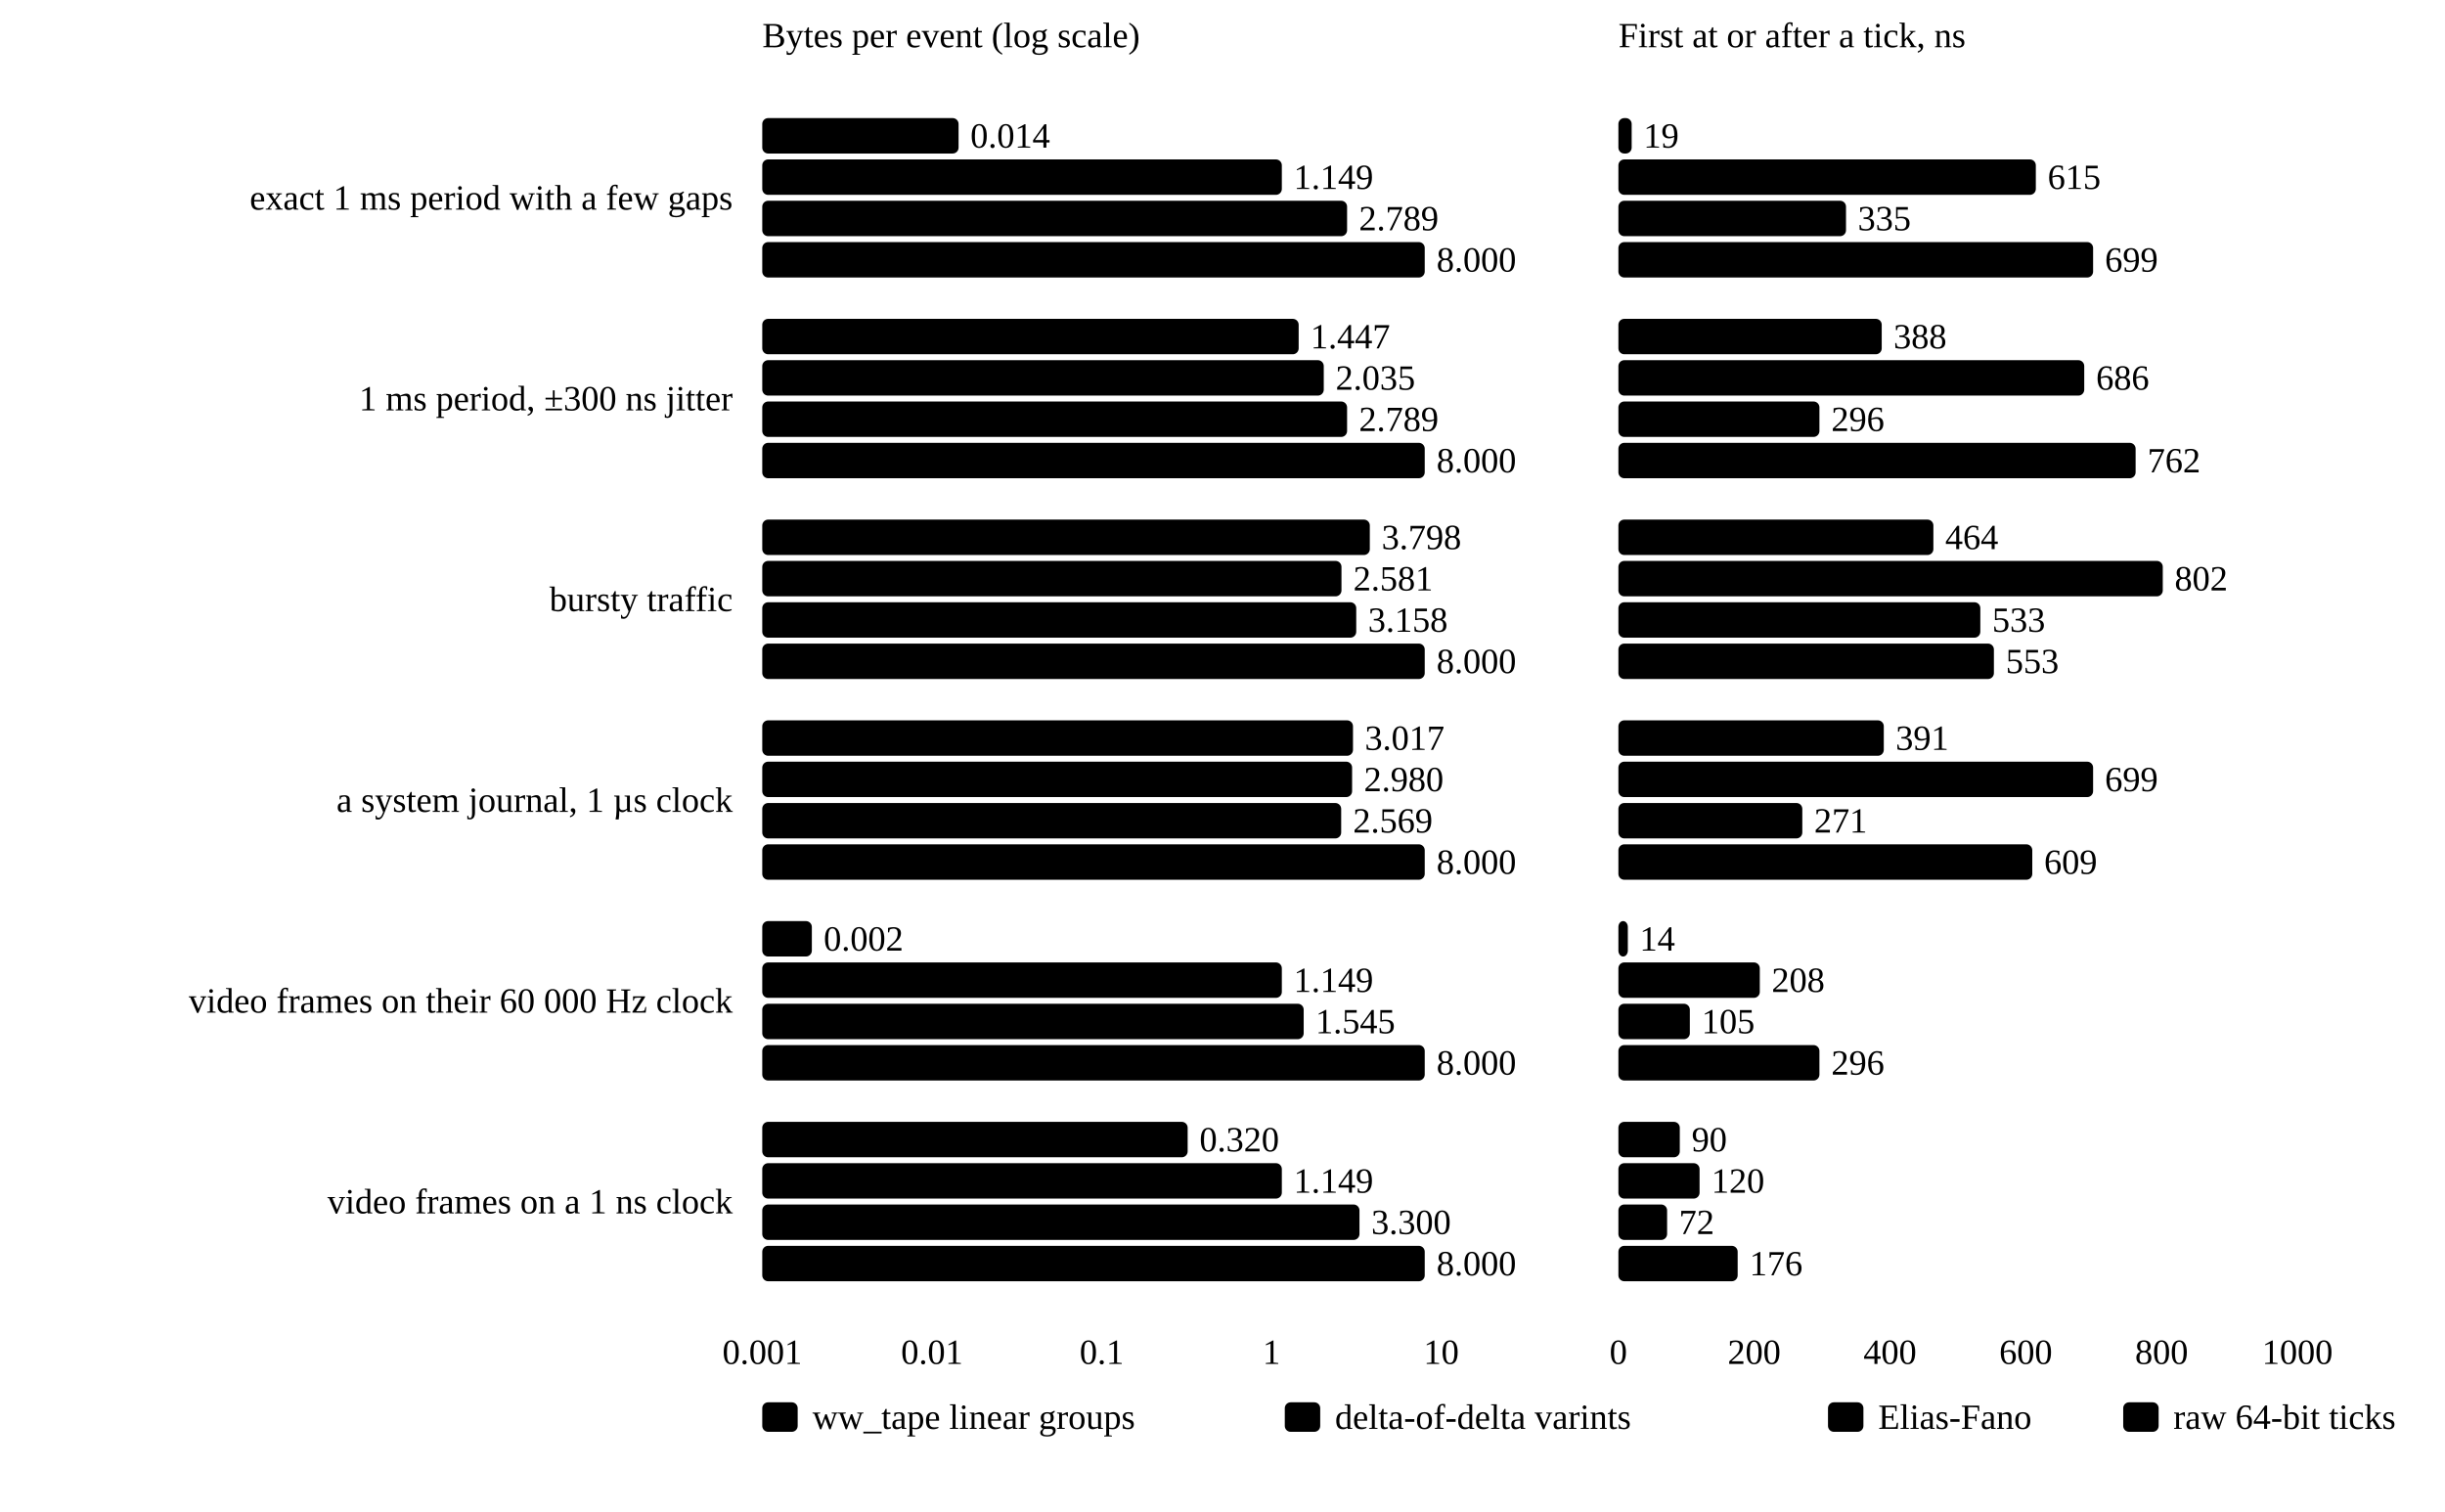
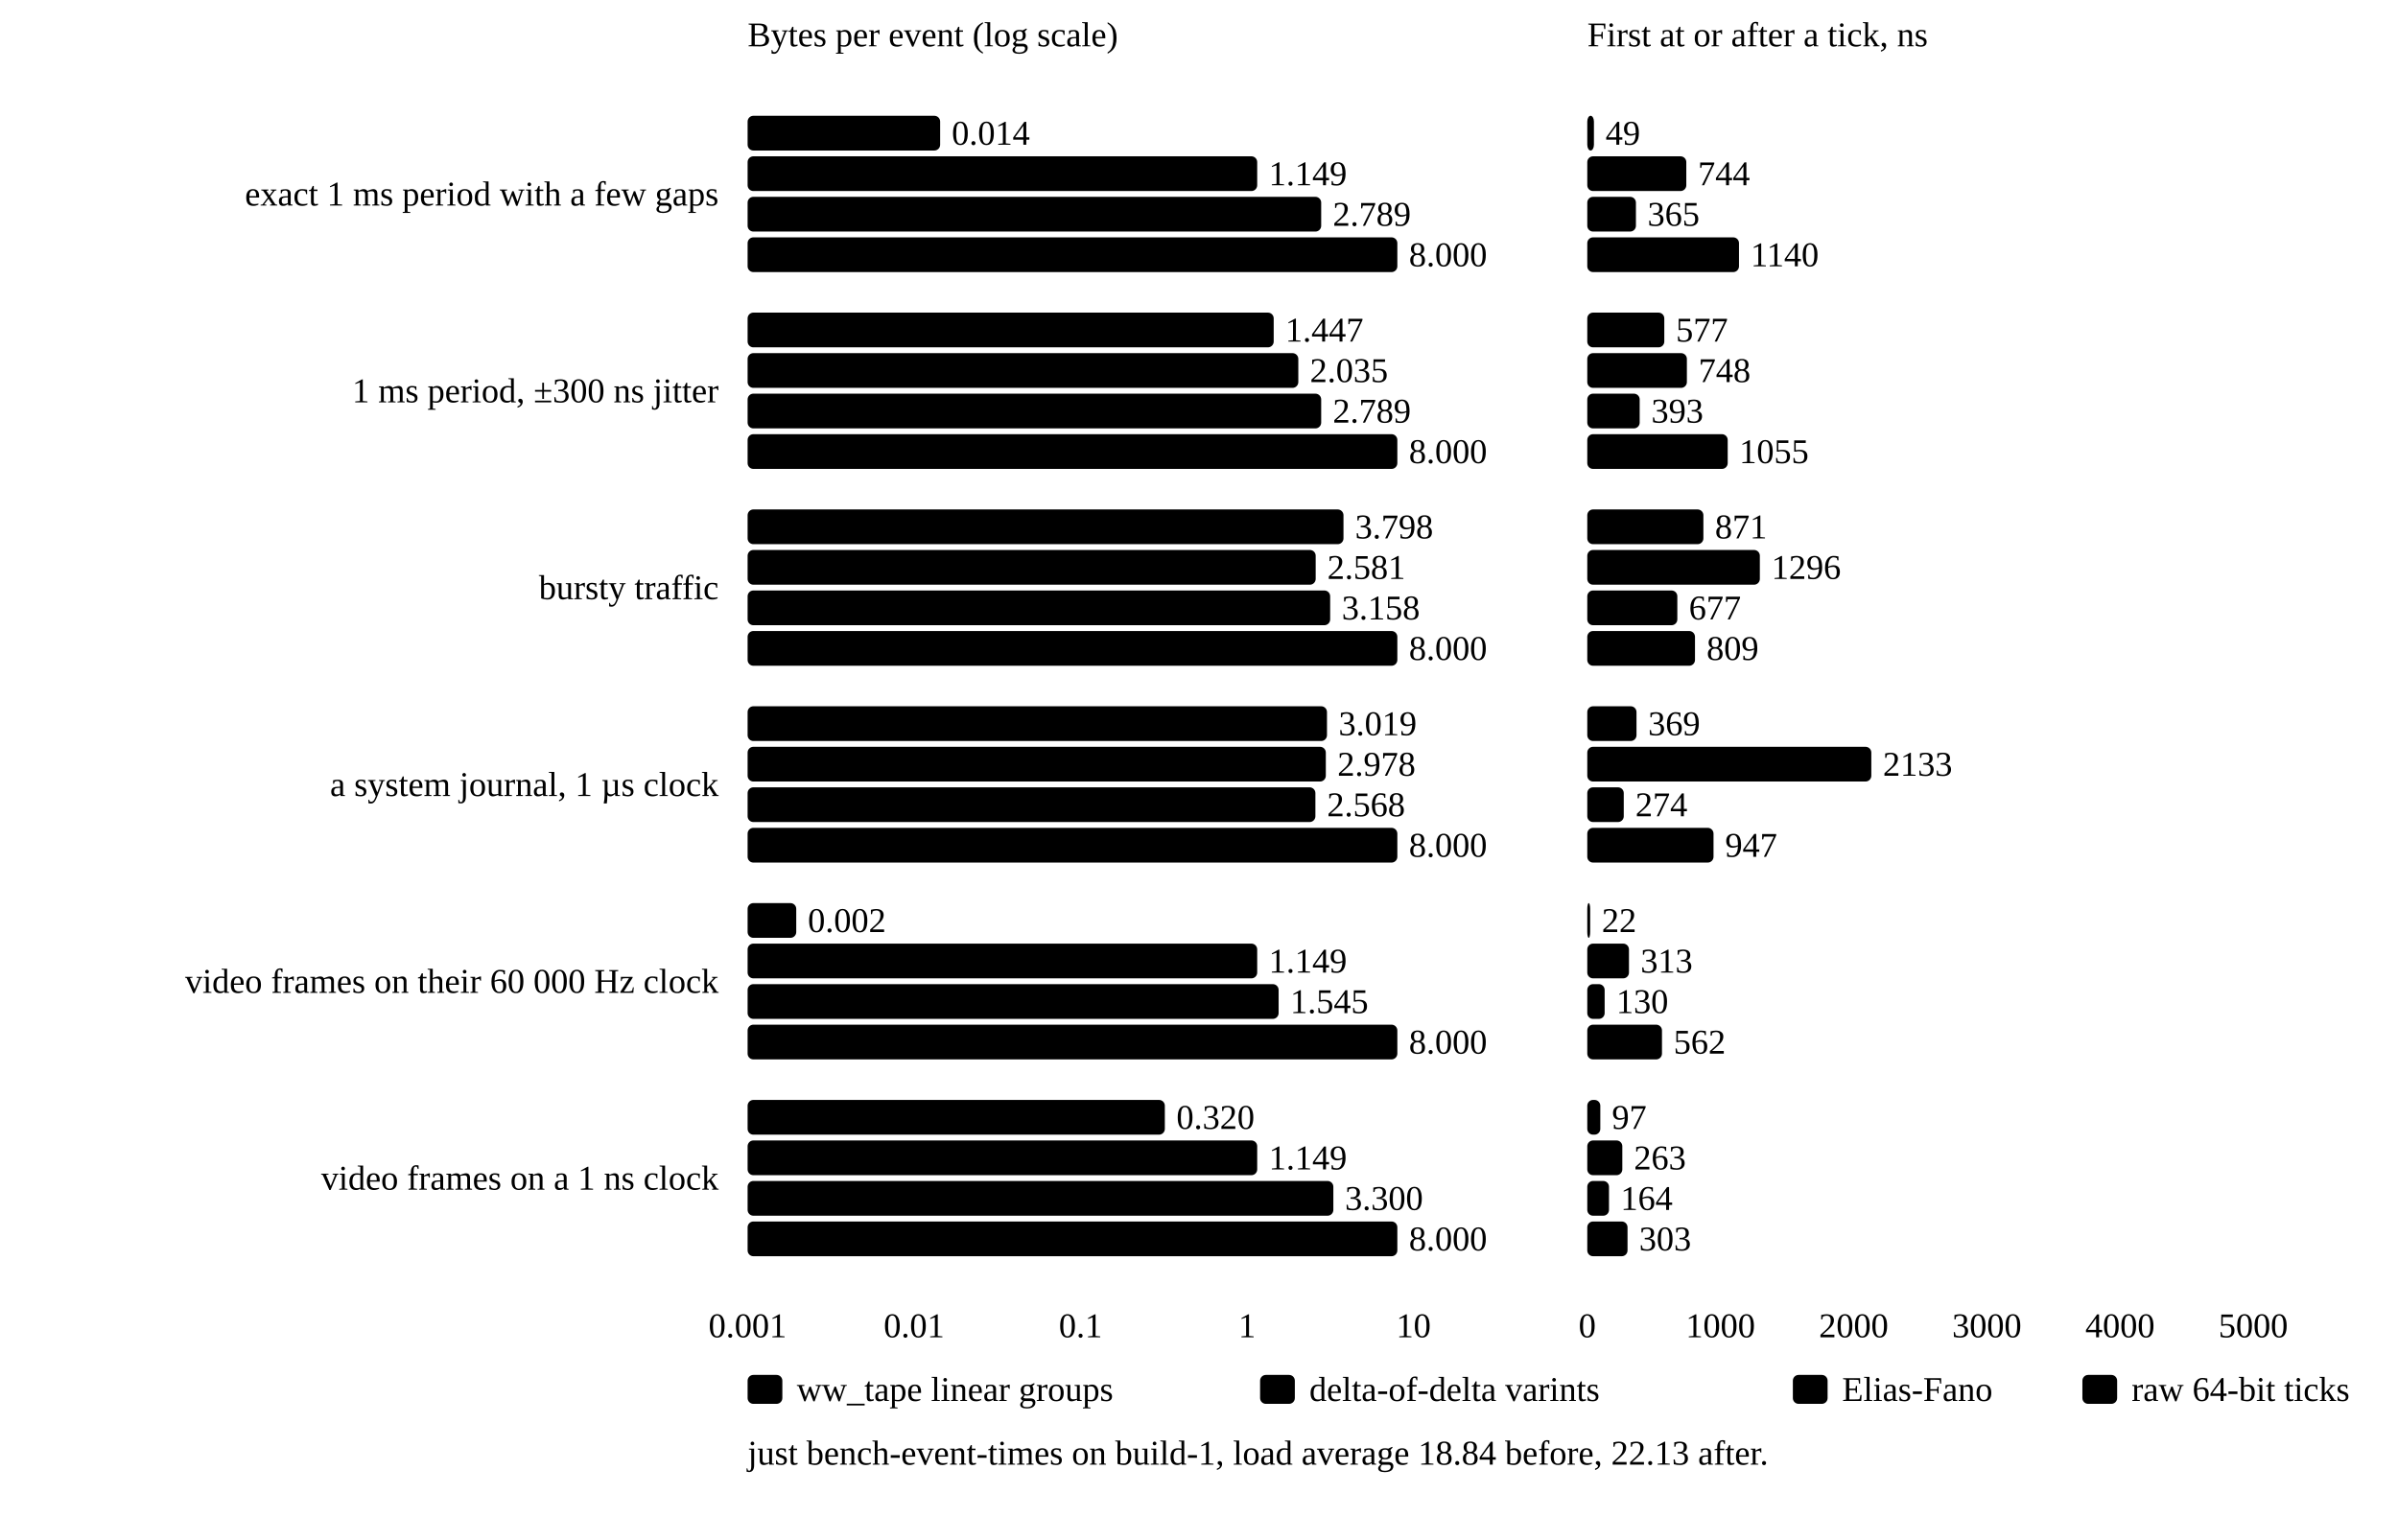
- <svg xmlns="http://www.w3.org/2000/svg" class="ww-svg" viewBox="0 0 828.2 512" width="828.2" height="512" role="img" aria-label="Event start ticks per workload: bytes per event on a log scale, and the time to find the first event at or after a tick, for ww_tape's linear groups, delta-of-delta varints, Elias-Fano and raw ticks">
+ <svg xmlns="http://www.w3.org/2000/svg" class="ww-svg" viewBox="0 0 828.2 532" width="828.2" height="532" role="img" aria-label="Event start ticks per workload: bytes per event on a log scale, and the time to find the first event at or after a tick, for ww_tape's linear groups, delta-of-delta varints, Elias-Fano and raw ticks">
  <text x="258.2" y="16.0" text-anchor="start" class="strong">Bytes per event (log scale)</text>
  <line x1="258.2" y1="34.0" x2="258.2" y2="448.0" class="thin" />
  <text x="258.2" y="462.0" text-anchor="middle" class="small soft">0.001</text>
  <line x1="315.7" y1="34.0" x2="315.7" y2="448.0" class="thin" />
  <text x="315.7" y="462.0" text-anchor="middle" class="small soft">0.01</text>
  <line x1="373.2" y1="34.0" x2="373.2" y2="448.0" class="thin" />
  <text x="373.2" y="462.0" text-anchor="middle" class="small soft">0.1</text>
  <line x1="430.7" y1="34.0" x2="430.7" y2="448.0" class="thin" />
  <text x="430.7" y="462.0" text-anchor="middle" class="small soft">1</text>
  <line x1="488.2" y1="34.0" x2="488.2" y2="448.0" class="thin" />
  <text x="488.2" y="462.0" text-anchor="middle" class="small soft">10</text>
  <rect x="258.2" y="40.0" width="66.5" height="12.0" rx="2" class="blue" />
  <text x="328.7" y="50.0" text-anchor="start" class="small">0.014</text>
  <rect x="258.2" y="54.0" width="176.0" height="12.0" rx="2" class="amber" />
  <text x="438.2" y="64.0" text-anchor="start" class="small">1.149</text>
  <rect x="258.2" y="68.0" width="198.1" height="12.0" rx="2" class="green" />
  <text x="460.3" y="78.0" text-anchor="start" class="small">2.789</text>
  <rect x="258.2" y="82.0" width="224.4" height="12.0" rx="2" class="tint-ink" />
  <text x="486.6" y="92.0" text-anchor="start" class="small">8.000</text>
  <rect x="258.2" y="108.0" width="181.7" height="12.0" rx="2" class="blue" />
  <text x="443.9" y="118.0" text-anchor="start" class="small">1.447</text>
  <rect x="258.2" y="122.0" width="190.2" height="12.0" rx="2" class="amber" />
  <text x="452.4" y="132.0" text-anchor="start" class="small">2.035</text>
  <rect x="258.2" y="136.0" width="198.1" height="12.0" rx="2" class="green" />
  <text x="460.3" y="146.0" text-anchor="start" class="small">2.789</text>
  <rect x="258.2" y="150.0" width="224.4" height="12.0" rx="2" class="tint-ink" />
  <text x="486.6" y="160.0" text-anchor="start" class="small">8.000</text>
  <rect x="258.2" y="176.0" width="205.8" height="12.0" rx="2" class="blue" />
  <text x="468.0" y="186.0" text-anchor="start" class="small">3.798</text>
  <rect x="258.2" y="190.0" width="196.2" height="12.0" rx="2" class="amber" />
  <text x="458.4" y="200.0" text-anchor="start" class="small">2.581</text>
  <rect x="258.2" y="204.0" width="201.2" height="12.0" rx="2" class="green" />
  <text x="463.4" y="214.0" text-anchor="start" class="small">3.158</text>
  <rect x="258.2" y="218.0" width="224.4" height="12.0" rx="2" class="tint-ink" />
  <text x="486.6" y="228.0" text-anchor="start" class="small">8.000</text>
  <rect x="258.2" y="244.0" width="200.1" height="12.0" rx="2" class="blue" />
-   <text x="462.3" y="254.0" text-anchor="start" class="small">3.017</text>
-   <rect x="258.2" y="258.0" width="199.8" height="12.0" rx="2" class="amber" />
-   <text x="462.0" y="268.0" text-anchor="start" class="small">2.980</text>
+   <text x="462.3" y="254.0" text-anchor="start" class="small">3.019</text>
+   <rect x="258.2" y="258.0" width="199.7" height="12.0" rx="2" class="amber" />
+   <text x="461.9" y="268.0" text-anchor="start" class="small">2.978</text>
  <rect x="258.2" y="272.0" width="196.1" height="12.0" rx="2" class="green" />
-   <text x="458.3" y="282.0" text-anchor="start" class="small">2.569</text>
+   <text x="458.3" y="282.0" text-anchor="start" class="small">2.568</text>
  <rect x="258.2" y="286.0" width="224.4" height="12.0" rx="2" class="tint-ink" />
  <text x="486.6" y="296.0" text-anchor="start" class="small">8.000</text>
  <rect x="258.2" y="312.0" width="16.8" height="12.0" rx="2" class="blue" />
  <text x="279.0" y="322.0" text-anchor="start" class="small">0.002</text>
  <rect x="258.2" y="326.0" width="176.0" height="12.0" rx="2" class="amber" />
  <text x="438.2" y="336.0" text-anchor="start" class="small">1.149</text>
  <rect x="258.2" y="340.0" width="183.4" height="12.0" rx="2" class="green" />
  <text x="445.6" y="350.0" text-anchor="start" class="small">1.545</text>
  <rect x="258.2" y="354.0" width="224.4" height="12.0" rx="2" class="tint-ink" />
  <text x="486.6" y="364.0" text-anchor="start" class="small">8.000</text>
  <rect x="258.2" y="380.0" width="144.1" height="12.0" rx="2" class="blue" />
  <text x="406.3" y="390.0" text-anchor="start" class="small">0.320</text>
  <rect x="258.2" y="394.0" width="176.0" height="12.0" rx="2" class="amber" />
  <text x="438.2" y="404.0" text-anchor="start" class="small">1.149</text>
  <rect x="258.2" y="408.0" width="202.3" height="12.0" rx="2" class="green" />
  <text x="464.5" y="418.0" text-anchor="start" class="small">3.300</text>
  <rect x="258.2" y="422.0" width="224.4" height="12.0" rx="2" class="tint-ink" />
  <text x="486.6" y="432.0" text-anchor="start" class="small">8.000</text>
  <line x1="258.2" y1="34.0" x2="258.2" y2="448.0" class="line" />
  <text x="548.2" y="16.0" text-anchor="start" class="strong">First at or after a tick, ns</text>
  <line x1="548.2" y1="34.0" x2="548.2" y2="448.0" class="thin" />
  <text x="548.2" y="462.0" text-anchor="middle" class="small soft">0</text>
  <line x1="594.2" y1="34.0" x2="594.2" y2="448.0" class="thin" />
-   <text x="594.2" y="462.0" text-anchor="middle" class="small soft">200</text>
+   <text x="594.2" y="462.0" text-anchor="middle" class="small soft">1000</text>
  <line x1="640.2" y1="34.0" x2="640.2" y2="448.0" class="thin" />
-   <text x="640.2" y="462.0" text-anchor="middle" class="small soft">400</text>
+   <text x="640.2" y="462.0" text-anchor="middle" class="small soft">2000</text>
  <line x1="686.2" y1="34.0" x2="686.2" y2="448.0" class="thin" />
-   <text x="686.2" y="462.0" text-anchor="middle" class="small soft">600</text>
+   <text x="686.2" y="462.0" text-anchor="middle" class="small soft">3000</text>
  <line x1="732.2" y1="34.0" x2="732.2" y2="448.0" class="thin" />
-   <text x="732.2" y="462.0" text-anchor="middle" class="small soft">800</text>
+   <text x="732.2" y="462.0" text-anchor="middle" class="small soft">4000</text>
  <line x1="778.2" y1="34.0" x2="778.2" y2="448.0" class="thin" />
-   <text x="778.2" y="462.0" text-anchor="middle" class="small soft">1000</text>
-   <rect x="548.2" y="40.0" width="4.5" height="12.0" rx="2" class="blue" />
-   <text x="556.7" y="50.0" text-anchor="start" class="small">19</text>
-   <rect x="548.2" y="54.0" width="141.4" height="12.0" rx="2" class="amber" />
-   <text x="693.6" y="64.0" text-anchor="start" class="small">615</text>
-   <rect x="548.2" y="68.0" width="77.1" height="12.0" rx="2" class="green" />
-   <text x="629.3" y="78.0" text-anchor="start" class="small">335</text>
-   <rect x="548.2" y="82.0" width="160.8" height="12.0" rx="2" class="tint-ink" />
-   <text x="713.0" y="92.0" text-anchor="start" class="small">699</text>
-   <rect x="548.2" y="108.0" width="89.2" height="12.0" rx="2" class="blue" />
-   <text x="641.4" y="118.0" text-anchor="start" class="small">388</text>
-   <rect x="548.2" y="122.0" width="157.8" height="12.0" rx="2" class="amber" />
-   <text x="710.0" y="132.0" text-anchor="start" class="small">686</text>
-   <rect x="548.2" y="136.0" width="68.1" height="12.0" rx="2" class="green" />
-   <text x="620.3" y="146.0" text-anchor="start" class="small">296</text>
-   <rect x="548.2" y="150.0" width="175.2" height="12.0" rx="2" class="tint-ink" />
-   <text x="727.4" y="160.0" text-anchor="start" class="small">762</text>
-   <rect x="548.2" y="176.0" width="106.7" height="12.0" rx="2" class="blue" />
-   <text x="658.9" y="186.0" text-anchor="start" class="small">464</text>
-   <rect x="548.2" y="190.0" width="184.4" height="12.0" rx="2" class="amber" />
-   <text x="736.6" y="200.0" text-anchor="start" class="small">802</text>
-   <rect x="548.2" y="204.0" width="122.6" height="12.0" rx="2" class="green" />
-   <text x="674.8" y="214.0" text-anchor="start" class="small">533</text>
-   <rect x="548.2" y="218.0" width="127.2" height="12.0" rx="2" class="tint-ink" />
-   <text x="679.4" y="228.0" text-anchor="start" class="small">553</text>
-   <rect x="548.2" y="244.0" width="89.9" height="12.0" rx="2" class="blue" />
-   <text x="642.1" y="254.0" text-anchor="start" class="small">391</text>
-   <rect x="548.2" y="258.0" width="160.8" height="12.0" rx="2" class="amber" />
-   <text x="713.0" y="268.0" text-anchor="start" class="small">699</text>
-   <rect x="548.2" y="272.0" width="62.3" height="12.0" rx="2" class="green" />
-   <text x="614.5" y="282.0" text-anchor="start" class="small">271</text>
-   <rect x="548.2" y="286.0" width="140.2" height="12.0" rx="2" class="tint-ink" />
-   <text x="692.4" y="296.0" text-anchor="start" class="small">609</text>
-   <rect x="548.2" y="312.0" width="3.2" height="12.0" rx="2" class="blue" />
-   <text x="555.4" y="322.0" text-anchor="start" class="small">14</text>
-   <rect x="548.2" y="326.0" width="47.9" height="12.0" rx="2" class="amber" />
-   <text x="600.1" y="336.0" text-anchor="start" class="small">208</text>
-   <rect x="548.2" y="340.0" width="24.2" height="12.0" rx="2" class="green" />
-   <text x="576.4" y="350.0" text-anchor="start" class="small">105</text>
-   <rect x="548.2" y="354.0" width="68.1" height="12.0" rx="2" class="tint-ink" />
-   <text x="620.3" y="364.0" text-anchor="start" class="small">296</text>
-   <rect x="548.2" y="380.0" width="20.8" height="12.0" rx="2" class="blue" />
-   <text x="573.0" y="390.0" text-anchor="start" class="small">90</text>
-   <rect x="548.2" y="394.0" width="27.5" height="12.0" rx="2" class="amber" />
-   <text x="579.7" y="404.0" text-anchor="start" class="small">120</text>
-   <rect x="548.2" y="408.0" width="16.5" height="12.0" rx="2" class="green" />
-   <text x="568.7" y="418.0" text-anchor="start" class="small">72</text>
-   <rect x="548.2" y="422.0" width="40.4" height="12.0" rx="2" class="tint-ink" />
-   <text x="592.6" y="432.0" text-anchor="start" class="small">176</text>
+   <text x="778.2" y="462.0" text-anchor="middle" class="small soft">5000</text>
+   <rect x="548.2" y="40.0" width="2.3" height="12.0" rx="2" class="blue" />
+   <text x="554.5" y="50.0" text-anchor="start" class="small">49</text>
+   <rect x="548.2" y="54.0" width="34.2" height="12.0" rx="2" class="amber" />
+   <text x="586.4" y="64.0" text-anchor="start" class="small">744</text>
+   <rect x="548.2" y="68.0" width="16.8" height="12.0" rx="2" class="green" />
+   <text x="569.0" y="78.0" text-anchor="start" class="small">365</text>
+   <rect x="548.2" y="82.0" width="52.4" height="12.0" rx="2" class="tint-ink" />
+   <text x="604.6" y="92.0" text-anchor="start" class="small">1140</text>
+   <rect x="548.2" y="108.0" width="26.6" height="12.0" rx="2" class="blue" />
+   <text x="578.8" y="118.0" text-anchor="start" class="small">577</text>
+   <rect x="548.2" y="122.0" width="34.4" height="12.0" rx="2" class="amber" />
+   <text x="586.6" y="132.0" text-anchor="start" class="small">748</text>
+   <rect x="548.2" y="136.0" width="18.1" height="12.0" rx="2" class="green" />
+   <text x="570.3" y="146.0" text-anchor="start" class="small">393</text>
+   <rect x="548.2" y="150.0" width="48.5" height="12.0" rx="2" class="tint-ink" />
+   <text x="600.7" y="160.0" text-anchor="start" class="small">1055</text>
+   <rect x="548.2" y="176.0" width="40.1" height="12.0" rx="2" class="blue" />
+   <text x="592.3" y="186.0" text-anchor="start" class="small">871</text>
+   <rect x="548.2" y="190.0" width="59.6" height="12.0" rx="2" class="amber" />
+   <text x="611.8" y="200.0" text-anchor="start" class="small">1296</text>
+   <rect x="548.2" y="204.0" width="31.1" height="12.0" rx="2" class="green" />
+   <text x="583.3" y="214.0" text-anchor="start" class="small">677</text>
+   <rect x="548.2" y="218.0" width="37.2" height="12.0" rx="2" class="tint-ink" />
+   <text x="589.4" y="228.0" text-anchor="start" class="small">809</text>
+   <rect x="548.2" y="244.0" width="17.0" height="12.0" rx="2" class="blue" />
+   <text x="569.2" y="254.0" text-anchor="start" class="small">369</text>
+   <rect x="548.2" y="258.0" width="98.1" height="12.0" rx="2" class="amber" />
+   <text x="650.3" y="268.0" text-anchor="start" class="small">2133</text>
+   <rect x="548.2" y="272.0" width="12.6" height="12.0" rx="2" class="green" />
+   <text x="564.8" y="282.0" text-anchor="start" class="small">274</text>
+   <rect x="548.2" y="286.0" width="43.6" height="12.0" rx="2" class="tint-ink" />
+   <text x="595.8" y="296.0" text-anchor="start" class="small">947</text>
+   <rect x="548.2" y="312.0" width="1.0" height="12.0" rx="2" class="blue" />
+   <text x="553.2" y="322.0" text-anchor="start" class="small">22</text>
+   <rect x="548.2" y="326.0" width="14.4" height="12.0" rx="2" class="amber" />
+   <text x="566.6" y="336.0" text-anchor="start" class="small">313</text>
+   <rect x="548.2" y="340.0" width="6.0" height="12.0" rx="2" class="green" />
+   <text x="558.2" y="350.0" text-anchor="start" class="small">130</text>
+   <rect x="548.2" y="354.0" width="25.8" height="12.0" rx="2" class="tint-ink" />
+   <text x="578.0" y="364.0" text-anchor="start" class="small">562</text>
+   <rect x="548.2" y="380.0" width="4.5" height="12.0" rx="2" class="blue" />
+   <text x="556.7" y="390.0" text-anchor="start" class="small">97</text>
+   <rect x="548.2" y="394.0" width="12.1" height="12.0" rx="2" class="amber" />
+   <text x="564.3" y="404.0" text-anchor="start" class="small">263</text>
+   <rect x="548.2" y="408.0" width="7.5" height="12.0" rx="2" class="green" />
+   <text x="559.7" y="418.0" text-anchor="start" class="small">164</text>
+   <rect x="548.2" y="422.0" width="13.9" height="12.0" rx="2" class="tint-ink" />
+   <text x="566.1" y="432.0" text-anchor="start" class="small">303</text>
  <line x1="548.2" y1="34.0" x2="548.2" y2="448.0" class="line" />
  <text x="248.2" y="71.0" text-anchor="end">exact 1 ms period with a few gaps</text>
  <text x="248.2" y="139.0" text-anchor="end">1 ms period, ±300 ns jitter</text>
  <text x="248.2" y="207.0" text-anchor="end">bursty traffic</text>
  <text x="248.2" y="275.0" text-anchor="end">a system journal, 1 µs clock</text>
  <text x="248.2" y="343.0" text-anchor="end">video frames on their 60 000 Hz clock</text>
  <text x="248.2" y="411.0" text-anchor="end">video frames on a 1 ns clock</text>
  <rect x="258.2" y="475.0" width="12.0" height="10.0" rx="2" class="blue" />
  <text x="275.2" y="484.0" text-anchor="start" class="small">ww_tape linear groups</text>
  <rect x="435.2" y="475.0" width="12.0" height="10.0" rx="2" class="amber" />
  <text x="452.2" y="484.0" text-anchor="start" class="small">delta-of-delta varints</text>
  <rect x="619.2" y="475.0" width="12.0" height="10.0" rx="2" class="green" />
  <text x="636.2" y="484.0" text-anchor="start" class="small">Elias-Fano</text>
  <rect x="719.2" y="475.0" width="12.0" height="10.0" rx="2" class="tint-ink" />
  <text x="736.2" y="484.0" text-anchor="start" class="small">raw 64-bit ticks</text>
+   <text x="258.2" y="506.0" text-anchor="start" class="small soft">just bench-event-times on build-1, load average 18.84 before, 22.13 after.</text>
</svg>
